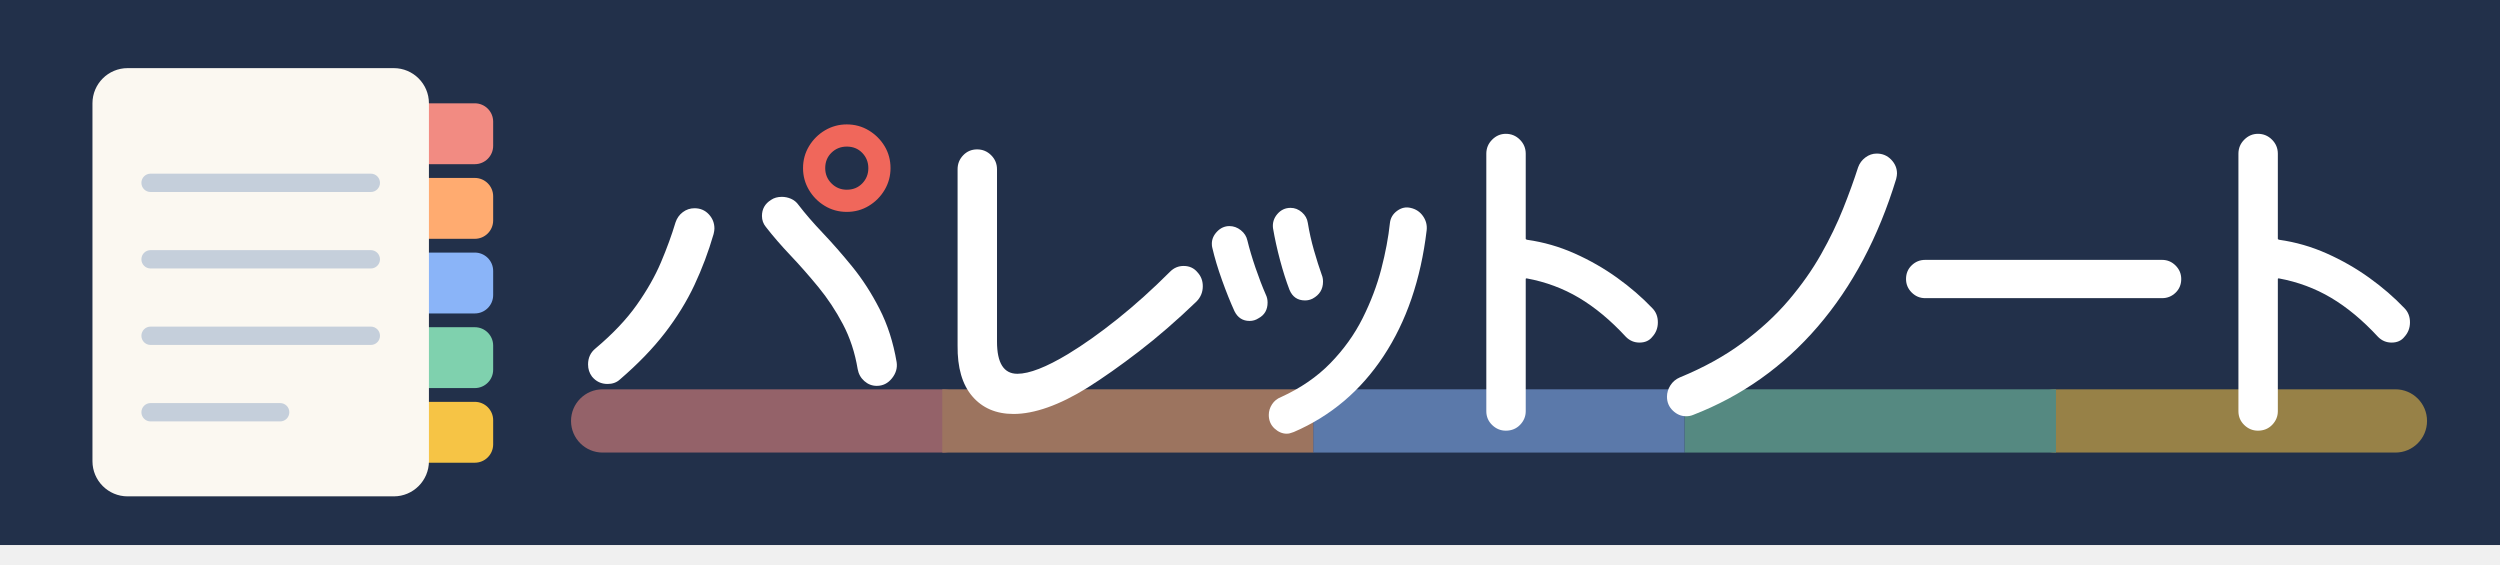
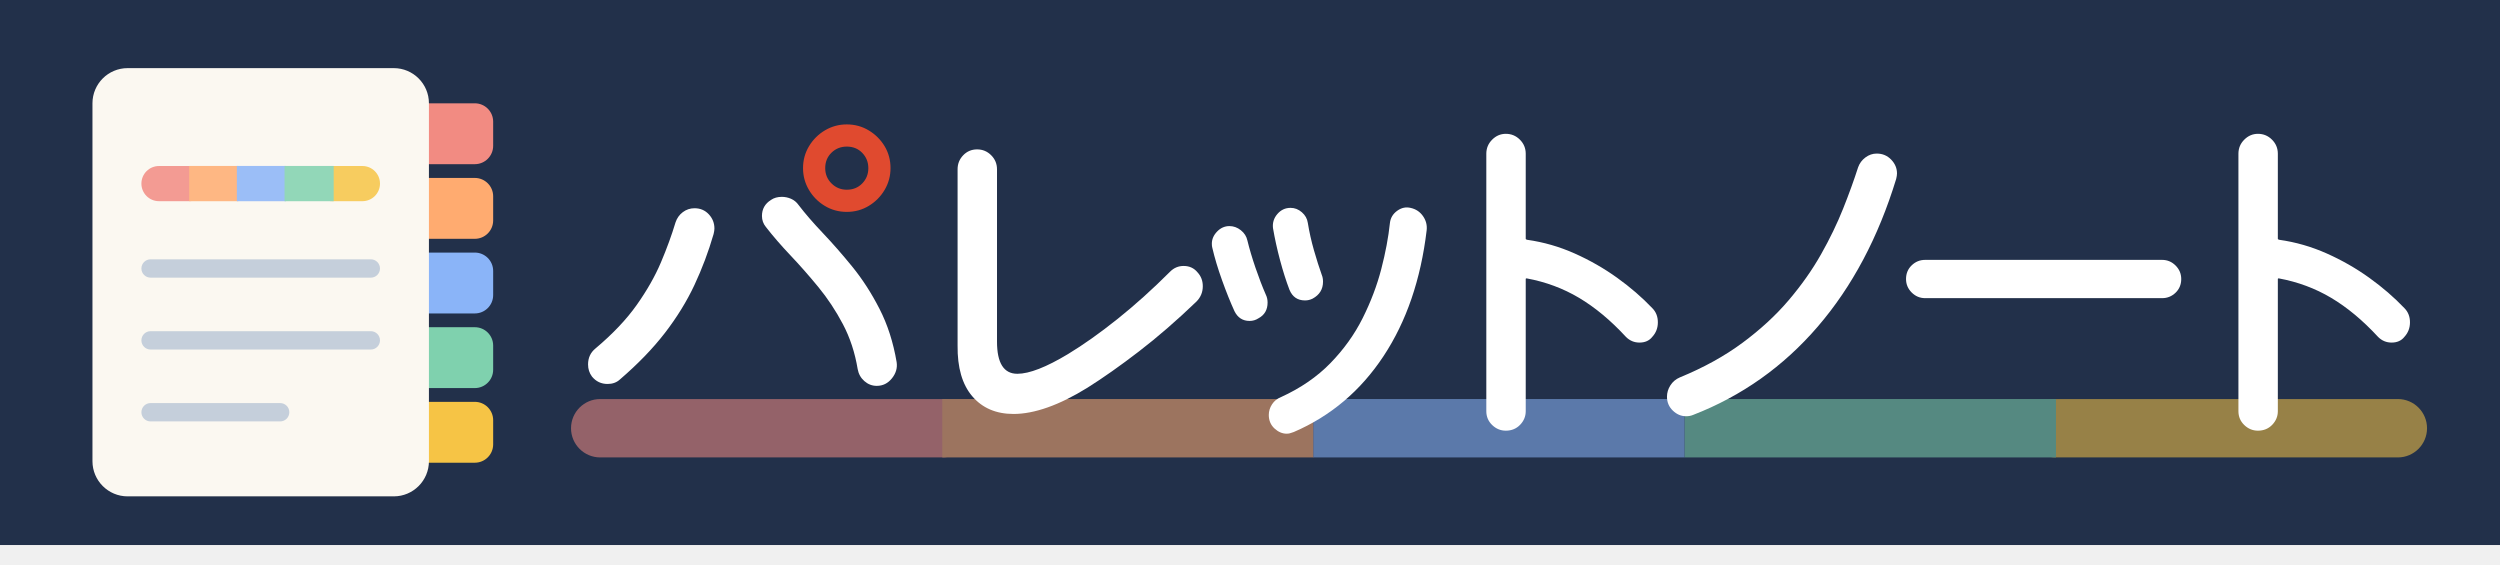
<svg xmlns="http://www.w3.org/2000/svg" viewBox="-38.0 -56.0 1027.476 232">
  <path fill="#22304A" d="M-78,-96 L1029.476,-96 L1029.476,168 L-78,168 L-78,-96 Z" />
  <path fill="#F28B82" d="M126.971,-13.543 L157.143,-13.543 C161.309,-13.543 164.686,-10.166 164.686,-6 L164.686,3.931 C164.686,8.097 161.309,11.474 157.143,11.474 L126.971,11.474 C122.806,11.474 119.429,8.097 119.429,3.931 L119.429,-6 C119.429,-10.166 122.806,-13.543 126.971,-13.543 Z" />
  <path fill="#FFAB70" d="M126.971,17.131 L157.143,17.131 C161.309,17.131 164.686,20.508 164.686,24.674 L164.686,34.606 C164.686,38.772 161.309,42.149 157.143,42.149 L126.971,42.149 C122.806,42.149 119.429,38.772 119.429,34.606 L119.429,24.674 C119.429,20.508 122.806,17.131 126.971,17.131 Z" />
  <path fill="#8AB4F8" d="M126.971,47.806 L157.143,47.806 C161.309,47.806 164.686,51.183 164.686,55.349 L164.686,65.28 C164.686,69.446 161.309,72.823 157.143,72.823 L126.971,72.823 C122.806,72.823 119.429,69.446 119.429,65.28 L119.429,55.349 C119.429,51.183 122.806,47.806 126.971,47.806 Z" />
  <path fill="#7FD1AE" d="M126.971,78.48 L157.143,78.48 C161.309,78.48 164.686,81.857 164.686,86.023 L164.686,95.954 C164.686,100.12 161.309,103.497 157.143,103.497 L126.971,103.497 C122.806,103.497 119.429,100.12 119.429,95.954 L119.429,86.023 C119.429,81.857 122.806,78.48 126.971,78.48 Z" />
  <path fill="#F6C445" d="M126.971,109.154 L157.143,109.154 C161.309,109.154 164.686,112.531 164.686,116.697 L164.686,126.629 C164.686,130.794 161.309,134.171 157.143,134.171 L126.971,134.171 C122.806,134.171 119.429,130.794 119.429,126.629 L119.429,116.697 C119.429,112.531 122.806,109.154 126.971,109.154 Z" />
  <path fill="#FBF8F1" d="M14.457,-28 L123.829,-28 C131.813,-28 138.286,-21.527 138.286,-13.543 L138.286,133.543 C138.286,141.527 131.813,148 123.829,148 L14.457,148 C6.473,148 0,141.527 0,133.543 L0,-13.543 C0,-21.527 6.473,-28 14.457,-28 Z" />
-   <path fill="#C5CFDB" d="M23.886,15.371 L114.4,15.371 C116.483,15.371 118.171,17.06 118.171,19.143 L118.171,19.143 C118.171,21.226 116.483,22.914 114.4,22.914 L23.886,22.914 C21.803,22.914 20.114,21.226 20.114,19.143 L20.114,19.143 C20.114,17.06 21.803,15.371 23.886,15.371 Z M23.886,46.8 L114.4,46.8 C116.483,46.8 118.171,48.488 118.171,50.571 L118.171,50.571 C118.171,52.654 116.483,54.343 114.4,54.343 L23.886,54.343 C21.803,54.343 20.114,52.654 20.114,50.571 L20.114,50.571 C20.114,48.488 21.803,46.8 23.886,46.8 Z M23.886,78.229 L114.4,78.229 C116.483,78.229 118.171,79.917 118.171,82 L118.171,82 C118.171,84.083 116.483,85.771 114.4,85.771 L23.886,85.771 C21.803,85.771 20.114,84.083 20.114,82 L20.114,82 C20.114,79.917 21.803,78.229 23.886,78.229 Z M23.886,109.657 L77.138,109.657 C79.221,109.657 80.91,111.346 80.91,113.429 L80.91,113.429 C80.91,115.511 79.221,117.2 77.138,117.2 L23.886,117.2 C21.803,117.2 20.114,115.512 20.114,113.429 L20.114,113.429 C20.114,111.346 21.803,109.657 23.886,109.657 Z" />
-   <path fill="#946269" d="M209.686,104 L349.286,104 C356.465,104 362.286,109.82 362.286,117 L362.286,117 C362.286,124.18 356.465,130 349.286,130 L209.686,130 C202.506,130 196.686,124.18 196.686,117 L196.686,117 C196.686,109.82 202.506,104 209.686,104 Z" />
-   <path fill="#978147" d="M806.886,104 L946.486,104 C953.665,104 959.486,109.82 959.486,117 L959.486,117 C959.486,124.18 953.665,130 946.486,130 L806.886,130 C799.706,130 793.886,124.18 793.886,117 L793.886,117 C793.886,109.82 799.706,104 806.886,104 Z" />
-   <path fill="#9C745F" d="M349.286,104 L501.886,104 L501.886,130 L349.286,130 L349.286,104 Z" />
-   <path fill="#5B79AA" d="M501.786,104 L654.386,104 L654.386,130 L501.786,130 L501.786,104 Z" />
-   <path fill="#558981" d="M654.386,104 L806.986,104 L806.986,130 L654.386,130 L654.386,104 Z" />
+   <path fill="#C5CFDB" d="M23.886,50.571 L114.4,50.571 C116.483,50.571 118.171,52.26 118.171,54.343 L118.171,54.343 C118.171,56.426 116.483,58.114 114.4,58.114 L23.886,58.114 C21.803,58.114 20.114,56.426 20.114,54.343 L20.114,54.343 C20.114,52.26 21.803,50.571 23.886,50.571 Z M23.886,80.114 L114.4,80.114 C116.483,80.114 118.171,81.803 118.171,83.886 L118.171,83.886 C118.171,85.969 116.483,87.657 114.4,87.657 L23.886,87.657 C21.803,87.657 20.114,85.969 20.114,83.886 L20.114,83.886 C20.114,81.803 21.803,80.114 23.886,80.114 Z M23.886,109.657 L77.138,109.657 C79.221,109.657 80.91,111.346 80.91,113.429 L80.91,113.429 C80.91,115.511 79.221,117.2 77.138,117.2 L23.886,117.2 C21.803,117.2 20.114,115.512 20.114,113.429 L20.114,113.429 C20.114,111.346 21.803,109.657 23.886,109.657 Z" />
+   <path fill="#F39B93" d="M27.343,12.229 L39.726,12.229 C43.718,12.229 46.954,15.465 46.954,19.457 L46.954,19.457 C46.954,23.449 43.718,26.686 39.726,26.686 L27.343,26.686 C23.351,26.686 20.114,23.449 20.114,19.457 L20.114,19.457 C20.114,15.465 23.351,12.229 27.343,12.229 Z" />
+   <path fill="#F7CC5F" d="M98.56,12.229 L110.943,12.229 C114.935,12.229 118.171,15.465 118.171,19.457 L118.171,19.457 C118.171,23.449 114.935,26.686 110.943,26.686 L98.56,26.686 C94.568,26.686 91.331,23.449 91.331,19.457 L91.331,19.457 C91.331,15.465 94.568,12.229 98.56,12.229 Z" />
+   <path fill="#FEB783" d="M39.743,12.2 L59.943,12.2 L59.943,26.7 L39.743,26.7 L39.743,12.2 Z" />
+   <path fill="#9BBEF7" d="M59.343,12.2 L79.543,12.2 L79.543,26.7 L59.343,26.7 L59.343,12.2 Z" />
+   <path fill="#92D7B8" d="M78.943,12.2 L99.143,12.2 L99.143,26.7 L78.943,26.7 L78.943,12.2 Z" />
+   <path fill="#946269" d="M208.686,108 L349.286,108 C355.913,108 361.286,113.373 361.286,120 L361.286,120 C361.286,126.627 355.913,132 349.286,132 L208.686,132 C202.058,132 196.686,126.627 196.686,120 L196.686,120 C196.686,113.373 202.058,108 208.686,108 Z" />
+   <path fill="#978147" d="M806.886,108 L947.486,108 C954.113,108 959.486,113.373 959.486,120 L959.486,120 C959.486,126.627 954.113,132 947.486,132 L806.886,132 C800.258,132 794.886,126.627 794.886,120 L794.886,120 C794.886,113.373 800.258,108 806.886,108 Z" />
+   <path fill="#9C745F" d="M349.286,108 L501.886,108 L501.886,132 L349.286,132 L349.286,108 Z" />
+   <path fill="#5B79AA" d="M501.786,108 L654.386,108 L654.386,132 L501.786,132 L501.786,108 Z" />
+   <path fill="#558981" d="M654.386,108 L806.986,108 L806.986,132 L654.386,132 L654.386,108 Z" />
  <path fill="#FFFFFF" d="M322.345,101.586 Q319.848,101.586 317.898,99.87 Q315.947,98.153 315.479,95.501 Q313.762,85.202 309.315,76.775 Q304.868,68.349 299.094,61.326 Q293.32,54.304 287.625,48.296 Q281.929,42.289 277.56,36.671 Q276.155,34.954 276.155,32.77 Q276.155,29.025 279.432,26.996 Q280.993,25.904 283.333,25.904 Q285.05,25.904 286.688,26.606 Q288.327,27.308 289.419,28.869 Q293.476,34.174 299.406,40.416 Q305.336,46.658 311.5,54.226 Q317.664,61.795 322.579,71.391 Q327.495,80.988 329.523,93.004 Q329.991,96.125 327.807,98.856 Q325.622,101.586 322.345,101.586 Z M216.077,99.246 Q214.361,100.806 211.708,100.806 Q208.275,100.806 206.09,98.153 Q204.686,96.281 204.686,93.784 Q204.686,90.195 207.339,88.01 Q218.106,78.96 224.504,69.909 Q230.902,60.858 234.569,52.198 Q238.236,43.537 240.576,35.735 Q241.357,33.394 243.229,31.99 Q245.102,30.585 247.443,30.585 Q250.563,30.585 252.592,32.77 Q254.621,34.954 254.621,37.919 Q254.621,38.7 254.309,39.948 Q251.188,50.715 246.506,60.702 Q241.825,70.689 234.491,80.208 Q227.156,89.727 216.077,99.246 Z" />
  <path fill="#FFFFFF" d="M322.345,102.586 Q319.471,102.586 317.237,100.621 Q315.023,98.673 314.494,95.674 Q312.803,85.525 308.431,77.242 Q304.031,68.905 298.322,61.962 Q292.57,54.967 286.899,48.984 Q281.174,42.946 276.778,37.294 Q275.155,35.305 275.155,32.77 Q275.155,28.481 278.882,26.16 Q280.695,24.904 283.333,24.904 Q285.255,24.904 287.082,25.687 Q288.973,26.497 290.226,28.277 Q294.247,33.534 300.131,39.727 Q306.087,45.997 312.275,53.595 Q318.506,61.245 323.469,70.936 Q328.455,80.67 330.509,92.837 Q331.045,96.408 328.588,99.48 Q326.103,102.586 322.345,102.586 Z M216.739,99.995 Q214.739,101.806 211.708,101.806 Q207.803,101.806 205.318,98.789 Q205.304,98.772 205.29,98.753 Q203.686,96.614 203.686,93.784 Q203.686,89.723 206.703,87.238 Q217.364,78.277 223.687,69.332 Q230.023,60.369 233.648,51.808 Q237.294,43.197 239.619,35.447 Q239.623,35.433 239.628,35.418 Q240.507,32.781 242.629,31.19 Q244.769,29.585 247.443,29.585 Q251,29.585 253.325,32.089 Q255.621,34.562 255.621,37.919 Q255.621,38.823 255.279,40.191 Q255.274,40.209 255.269,40.226 Q252.126,51.069 247.412,61.127 Q242.684,71.213 235.283,80.818 Q227.889,90.414 216.739,99.995 Z M322.345,100.586 Q325.141,100.586 327.026,98.231 Q328.938,95.841 328.537,93.17 Q326.534,81.307 321.689,71.847 Q316.822,62.344 310.724,54.858 Q304.585,47.319 298.681,41.105 Q292.715,34.824 288.625,29.476 Q288.612,29.459 288.6,29.442 Q287.671,28.115 286.294,27.525 Q284.845,26.904 283.333,26.904 Q281.308,26.904 280.006,27.815 Q279.982,27.832 279.958,27.846 Q277.155,29.582 277.155,32.77 Q277.155,34.598 278.334,36.038 Q278.341,36.047 278.349,36.057 Q282.688,41.636 288.35,47.608 Q294.07,53.642 299.866,60.691 Q305.705,67.792 310.199,76.308 Q314.722,84.878 316.464,95.327 Q316.871,97.634 318.558,99.119 Q320.226,100.586 322.345,100.586 Z M215.404,98.506 Q215.415,98.496 215.425,98.487 Q226.427,89.035 233.699,79.598 Q240.966,70.166 245.601,60.278 Q250.245,50.37 253.343,39.688 Q253.621,38.571 253.621,37.919 Q253.621,35.347 251.859,33.45 Q250.127,31.585 247.443,31.585 Q245.435,31.585 243.829,32.79 Q242.212,34.002 241.53,36.037 Q239.174,43.885 235.49,52.588 Q231.78,61.347 225.32,70.486 Q218.848,79.642 207.974,88.782 Q205.686,90.667 205.686,93.784 Q205.686,95.935 206.877,97.535 Q208.758,99.806 211.708,99.806 Q213.974,99.806 215.404,98.506 Z" />
-   <path fill="#F0675B" d="M310.017,30.585 Q305.18,30.585 301.201,28.166 Q297.221,25.748 294.881,21.769 Q292.54,17.789 292.54,13.108 Q292.54,8.27 294.959,4.291 Q297.378,0.312 301.357,-2.029 Q305.336,-4.369 310.017,-4.369 Q314.855,-4.369 318.834,-1.951 Q322.813,0.468 325.154,4.369 Q327.495,8.27 327.495,13.108 Q327.495,17.789 325.154,21.769 Q322.813,25.748 318.834,28.166 Q314.855,30.585 310.017,30.585 Z M310.017,22.471 Q314.075,22.471 316.727,19.74 Q319.38,17.009 319.38,13.108 Q319.38,9.207 316.727,6.476 Q314.075,3.745 310.017,3.745 Q306.116,3.745 303.385,6.398 Q300.655,9.051 300.655,13.108 Q300.655,17.009 303.385,19.74 Q306.116,22.471 310.017,22.471 Z" />
-   <path fill="#F0675B" d="M310.017,31.085 Q305.04,31.085 300.941,28.594 Q296.854,26.11 294.45,22.022 Q292.04,17.925 292.04,13.108 Q292.04,8.13 294.532,4.032 Q297.016,-0.055 301.103,-2.46 Q305.2,-4.869 310.017,-4.869 Q314.995,-4.869 319.094,-2.378 Q323.178,0.105 325.583,4.112 Q327.995,8.132 327.995,13.108 Q327.995,17.925 325.585,22.022 Q323.18,26.11 319.094,28.594 Q314.995,31.085 310.017,31.085 Z M310.017,30.085 Q314.715,30.085 318.574,27.739 Q322.446,25.386 324.723,21.515 Q326.995,17.653 326.995,13.108 Q326.995,8.409 324.725,4.627 Q322.448,0.831 318.574,-1.523 Q314.715,-3.869 310.017,-3.869 Q305.472,-3.869 301.61,-1.598 Q297.739,0.679 295.386,4.551 Q293.04,8.411 293.04,13.108 Q293.04,17.653 295.312,21.515 Q297.589,25.386 301.46,27.739 Q305.32,30.085 310.017,30.085 Z M310.017,22.971 Q305.909,22.971 303.032,20.093 Q300.155,17.216 300.155,13.108 Q300.155,8.839 303.037,6.039 Q305.913,3.245 310.017,3.245 Q314.286,3.245 317.086,6.128 Q319.88,9.004 319.88,13.108 Q319.88,17.212 317.086,20.088 Q314.286,22.971 310.017,22.971 Z M310.017,21.971 Q313.863,21.971 316.369,19.392 Q318.88,16.806 318.88,13.108 Q318.88,9.41 316.369,6.824 Q313.863,4.245 310.017,4.245 Q306.319,4.245 303.734,6.757 Q301.155,9.262 301.155,13.108 Q301.155,16.802 303.739,19.386 Q306.323,21.971 310.017,21.971 Z" />
+   <path fill="#E04A2F" d="M310.017,30.585 Q305.18,30.585 301.201,28.166 Q297.221,25.748 294.881,21.769 Q292.54,17.789 292.54,13.108 Q292.54,8.27 294.959,4.291 Q297.378,0.312 301.357,-2.029 Q305.336,-4.369 310.017,-4.369 Q314.855,-4.369 318.834,-1.951 Q322.813,0.468 325.154,4.369 Q327.495,8.27 327.495,13.108 Q327.495,17.789 325.154,21.769 Q322.813,25.748 318.834,28.166 Q314.855,30.585 310.017,30.585 Z M310.017,22.471 Q314.075,22.471 316.727,19.74 Q319.38,17.009 319.38,13.108 Q319.38,9.207 316.727,6.476 Q314.075,3.745 310.017,3.745 Q306.116,3.745 303.385,6.398 Q300.655,9.051 300.655,13.108 Q300.655,17.009 303.385,19.74 Q306.116,22.471 310.017,22.471 Z" />
+   <path fill="#E04A2F" d="M310.017,31.085 Q305.04,31.085 300.941,28.594 Q296.854,26.11 294.45,22.022 Q292.04,17.925 292.04,13.108 Q292.04,8.13 294.532,4.032 Q297.016,-0.055 301.103,-2.46 Q305.2,-4.869 310.017,-4.869 Q314.995,-4.869 319.094,-2.378 Q323.178,0.105 325.583,4.112 Q327.995,8.132 327.995,13.108 Q327.995,17.925 325.585,22.022 Q323.18,26.11 319.094,28.594 Q314.995,31.085 310.017,31.085 Z M310.017,30.085 Q314.715,30.085 318.574,27.739 Q322.446,25.386 324.723,21.515 Q326.995,17.653 326.995,13.108 Q326.995,8.409 324.725,4.627 Q322.448,0.831 318.574,-1.523 Q314.715,-3.869 310.017,-3.869 Q305.472,-3.869 301.61,-1.598 Q297.739,0.679 295.386,4.551 Q293.04,8.411 293.04,13.108 Q293.04,17.653 295.312,21.515 Q297.589,25.386 301.46,27.739 Q305.32,30.085 310.017,30.085 Z M310.017,22.971 Q305.909,22.971 303.032,20.093 Q300.155,17.216 300.155,13.108 Q300.155,8.839 303.037,6.039 Q305.913,3.245 310.017,3.245 Q314.286,3.245 317.086,6.128 Q319.88,9.004 319.88,13.108 Q319.88,17.212 317.086,20.088 Q314.286,22.971 310.017,22.971 Z M310.017,21.971 Q313.863,21.971 316.369,19.392 Q318.88,16.806 318.88,13.108 Q318.88,9.41 316.369,6.824 Q313.863,4.245 310.017,4.245 Q306.319,4.245 303.734,6.757 Q301.155,9.262 301.155,13.108 Q301.155,16.802 303.739,19.386 Q306.323,21.971 310.017,21.971 Z" />
  <path fill="#FFFFFF" d="M408.366,102.523 Q399.783,107.828 392.293,110.481 Q384.803,113.134 378.561,113.134 Q368.262,113.134 362.332,106.19 Q356.402,99.246 356.558,85.982 L356.558,13.576 Q356.558,10.611 358.587,8.505 Q360.616,6.398 363.581,6.398 Q366.545,6.398 368.652,8.505 Q370.759,10.611 370.759,13.576 L370.759,84.421 Q370.759,98.622 380.122,98.622 Q387.768,98.622 401.5,90.351 Q411.019,84.577 421.864,75.917 Q432.709,67.256 443.633,56.333 Q445.661,54.304 448.47,54.304 Q451.591,54.304 453.464,56.645 Q455.336,58.674 455.336,61.638 Q455.336,64.915 452.995,67.256 Q440.98,78.804 429.51,87.62 Q418.041,96.437 408.366,102.523 Z" />
  <path fill="#FFFFFF" d="M408.892,103.373 Q400.218,108.735 392.627,111.424 Q384.975,114.134 378.561,114.134 Q367.801,114.134 361.572,106.839 Q355.398,99.61 355.559,85.97 L355.558,13.576 Q355.558,10.208 357.867,7.811 Q360.19,5.398 363.581,5.398 Q366.96,5.398 369.359,7.797 Q371.759,10.197 371.759,13.576 L371.759,84.421 Q371.759,97.622 380.122,97.622 Q387.49,97.622 400.984,89.494 Q410.445,83.756 421.24,75.135 Q432.042,66.51 442.925,55.626 Q445.247,53.304 448.47,53.304 Q452.053,53.304 454.222,55.993 Q456.336,58.301 456.336,61.638 Q456.336,65.33 453.703,67.963 Q441.633,79.563 430.12,88.413 Q418.613,97.258 408.898,103.369 Z M407.834,101.676 Q407.837,101.674 407.84,101.672 Q417.473,95.612 428.901,86.827 Q440.327,78.044 452.288,66.549 Q454.336,64.501 454.336,61.638 Q454.336,59.065 452.729,57.323 Q452.705,57.297 452.683,57.27 Q451.11,55.304 448.47,55.304 Q446.075,55.304 444.34,57.04 Q433.377,68.003 422.488,76.698 Q411.592,85.399 402.016,91.208 Q388.046,99.622 380.122,99.622 Q369.759,99.622 369.759,84.421 L369.759,13.576 Q369.759,11.025 367.945,9.212 Q366.131,7.398 363.581,7.398 Q361.041,7.398 359.307,9.198 Q357.558,11.014 357.558,13.576 L357.558,85.994 Q357.407,98.882 363.093,105.54 Q368.723,112.134 378.561,112.134 Q384.631,112.134 391.959,109.539 Q399.346,106.922 407.834,101.676 Z" />
  <path fill="#FFFFFF" d="M493.356,120.624 Q492.732,120.78 492.186,121.014 Q491.64,121.248 490.859,121.248 Q488.519,121.248 486.49,119.376 Q484.461,117.503 484.461,114.538 Q484.461,112.51 485.632,110.715 Q486.802,108.921 488.831,108.14 Q501.159,102.523 509.507,93.94 Q517.856,85.358 522.927,75.215 Q527.999,65.072 530.651,54.85 Q533.304,44.629 534.24,35.735 Q534.552,33.082 536.815,31.443 Q539.078,29.805 541.575,30.429 Q544.383,31.053 546.022,33.394 Q547.66,35.735 547.348,38.544 Q543.759,68.661 529.793,89.805 Q515.827,110.949 493.356,120.624 Z M501.002,65.852 Q499.754,66.476 498.35,66.476 Q494.448,66.476 492.888,62.731 Q490.859,57.425 489.065,50.715 Q487.27,44.005 486.178,37.607 Q485.866,34.798 487.738,32.614 Q489.611,30.429 492.42,30.429 Q494.605,30.429 496.399,31.99 Q498.194,33.55 498.506,35.735 Q499.442,41.508 501.08,47.204 Q502.719,52.9 504.279,57.269 Q504.748,58.362 504.748,59.766 Q504.748,63.823 501.002,65.852 Z M478.688,73.966 Q477.283,74.902 475.567,74.902 Q471.978,74.902 470.261,71.469 Q467.764,66.008 465.19,58.83 Q462.615,51.651 461.211,45.566 Q461.054,45.098 461.054,44.161 Q461.054,41.821 462.927,39.87 Q464.8,37.919 467.296,37.919 Q469.481,37.919 471.354,39.402 Q473.226,40.884 473.694,43.069 Q474.943,48.218 477.049,54.382 Q479.156,60.546 481.341,65.54 Q481.965,66.788 481.965,68.349 Q481.965,72.25 478.688,73.966 Z" />
  <path fill="#FFFFFF" d="M493.599,121.594 Q493.052,121.731 492.58,121.933 Q491.845,122.248 490.859,122.248 Q488.128,122.248 485.812,120.111 Q483.461,117.941 483.461,114.538 Q483.461,112.212 484.794,110.169 Q486.133,108.116 488.443,107.218 Q500.582,101.682 508.79,93.243 Q517.03,84.772 522.033,74.767 Q527.057,64.718 529.683,54.599 Q532.317,44.45 533.246,35.63 Q533.611,32.529 536.229,30.633 Q538.863,28.726 541.804,29.456 Q544.984,30.167 546.841,32.821 Q548.696,35.47 548.342,38.654 Q544.724,69.014 530.628,90.356 Q516.497,111.75 493.752,121.543 Q493.677,121.575 493.599,121.594 Z M493.033,119.675 Q515.18,110.115 528.959,89.254 Q542.794,68.307 546.354,38.433 Q546.625,35.999 545.203,33.967 Q543.787,31.945 541.358,31.405 Q541.345,31.402 541.332,31.399 Q539.287,30.888 537.402,32.253 Q535.494,33.635 535.235,35.839 Q534.291,44.808 531.619,55.102 Q528.94,65.425 523.821,75.662 Q518.681,85.944 510.224,94.637 Q501.744,103.355 489.245,109.05 Q489.218,109.063 489.19,109.074 Q487.463,109.738 486.469,111.261 Q485.461,112.807 485.461,114.538 Q485.461,117.065 487.168,118.641 Q488.91,120.248 490.859,120.248 Q491.434,120.248 491.792,120.095 Q492.376,119.845 493.033,119.675 Z M479.198,74.828 Q477.559,75.902 475.567,75.902 Q471.36,75.902 469.367,71.917 Q469.359,71.901 469.352,71.885 Q466.837,66.385 464.248,59.167 Q461.662,51.958 460.245,45.831 Q460.054,45.216 460.054,44.161 Q460.054,41.418 462.206,39.177 Q464.373,36.919 467.296,36.919 Q469.829,36.919 471.974,38.618 Q474.123,40.319 474.669,42.846 Q475.906,47.946 477.996,54.059 Q480.084,60.169 482.247,65.116 Q482.965,66.567 482.965,68.349 Q482.965,72.827 479.198,74.828 Z M501.45,66.746 Q499.99,67.476 498.35,67.476 Q493.782,67.476 491.965,63.115 Q491.959,63.102 491.954,63.088 Q489.907,57.734 488.099,50.974 Q486.292,44.219 485.192,37.776 Q485.187,37.747 485.184,37.718 Q484.824,34.477 486.979,31.963 Q489.151,29.429 492.42,29.429 Q494.979,29.429 497.055,31.235 Q499.131,33.04 499.496,35.593 Q500.419,41.289 502.042,46.928 Q503.666,52.575 505.211,56.905 Q505.748,58.175 505.748,59.766 Q505.748,64.419 501.479,66.731 Q501.464,66.739 501.45,66.746 Z M478.133,73.134 Q478.177,73.105 478.224,73.08 Q480.965,71.645 480.965,68.349 Q480.965,67.024 480.446,65.987 Q480.435,65.964 480.424,65.94 Q478.223,60.909 476.103,54.706 Q473.982,48.498 472.722,43.305 Q472.719,43.292 472.716,43.278 Q472.324,41.445 470.733,40.186 Q469.133,38.919 467.296,38.919 Q465.226,38.919 463.648,40.562 Q462.054,42.223 462.054,44.161 Q462.054,44.935 462.159,45.249 Q462.174,45.294 462.185,45.341 Q463.576,51.369 466.131,58.492 Q468.688,65.62 471.163,71.037 Q472.604,73.902 475.567,73.902 Q476.981,73.902 478.133,73.134 Z M500.541,64.965 Q503.748,63.22 503.748,59.766 Q503.748,58.567 503.36,57.663 Q503.348,57.635 503.338,57.606 Q501.767,53.207 500.119,47.481 Q498.464,41.728 497.516,35.876 Q497.256,34.06 495.743,32.744 Q494.231,31.429 492.42,31.429 Q490.071,31.429 488.498,33.265 Q486.917,35.109 487.169,37.469 Q488.253,43.807 490.031,50.457 Q491.81,57.108 493.817,62.36 Q495.122,65.476 498.35,65.476 Q499.51,65.476 500.541,64.965 Z" />
  <path fill="#FFFFFF" d="M640.337,71.313 Q642.365,73.342 642.365,76.463 Q642.365,79.584 640.337,81.769 Q638.776,83.797 635.811,83.797 Q633.002,83.797 630.974,81.769 Q621.455,71.469 611.468,65.54 Q601.481,59.61 589.621,57.425 L589.309,57.425 Q588.061,57.425 588.061,58.674 L588.061,112.978 Q588.061,115.787 586.032,117.893 Q584.004,120 580.883,120 Q578.074,120 575.967,117.971 Q573.861,115.943 573.861,112.978 L573.861,7.178 Q573.861,4.213 575.967,2.107 Q578.074,0 580.883,0 Q583.848,0 585.954,2.107 Q588.061,4.213 588.061,7.178 L588.061,42.133 Q588.061,43.225 589.465,43.537 Q599.452,44.941 608.737,49.077 Q618.022,53.212 626.058,58.986 Q634.095,64.759 640.337,71.313 Z" />
  <path fill="#FFFFFF" d="M643.365,76.463 Q643.365,79.953 641.101,82.415 Q639.242,84.797 635.811,84.797 Q632.588,84.797 630.267,82.476 Q630.253,82.462 630.24,82.447 Q620.819,72.255 610.957,66.4 Q601.162,60.583 589.53,58.425 L589.309,58.425 Q589.061,58.425 589.061,58.674 L589.061,112.978 Q589.061,116.19 586.753,118.587 Q584.429,121 580.883,121 Q577.671,121 575.274,118.692 Q572.861,116.368 572.861,112.978 L572.861,7.178 Q572.861,3.799 575.26,1.4 Q577.66,-1 580.883,-1 Q584.262,-1 586.661,1.4 Q589.061,3.799 589.061,7.178 L589.061,42.133 Q589.061,42.414 589.647,42.553 Q599.75,43.98 609.144,48.163 Q618.522,52.34 626.642,58.174 Q634.75,63.999 641.053,70.616 Q643.365,72.935 643.365,76.463 Z M639.63,72.021 Q639.621,72.012 639.612,72.003 Q633.435,65.517 625.475,59.798 Q617.522,54.084 608.33,49.99 Q599.174,45.912 589.326,44.527 Q589.287,44.522 589.248,44.513 Q587.061,44.027 587.061,42.133 L587.061,7.178 Q587.061,4.627 585.247,2.814 Q583.434,1 580.883,1 Q578.488,1 576.674,2.814 Q574.861,4.627 574.861,7.178 L574.861,112.978 Q574.861,115.517 576.661,117.251 Q578.477,119 580.883,119 Q583.578,119 585.312,117.2 Q587.061,115.384 587.061,112.978 L587.061,58.674 Q587.061,56.425 589.309,56.425 L589.621,56.425 Q589.713,56.425 589.803,56.442 Q601.838,58.659 611.979,64.68 Q622.083,70.679 631.694,81.075 Q633.426,82.797 635.811,82.797 Q638.284,82.797 639.544,81.159 Q639.572,81.122 639.604,81.088 Q641.365,79.191 641.365,76.463 Q641.365,73.756 639.63,72.021 Z" />
  <path fill="#FFFFFF" d="M657.474,113.602 Q656.381,114.07 654.977,114.07 Q652.324,114.07 650.217,112.042 Q648.111,110.013 648.111,107.048 Q648.111,104.863 649.359,102.913 Q650.607,100.962 652.792,100.026 Q667.617,93.94 678.774,85.67 Q689.931,77.399 697.89,68.036 Q705.848,58.674 711.31,48.999 Q716.771,39.324 720.438,30.117 Q724.106,20.91 726.602,13.108 Q727.383,10.923 729.255,9.519 Q731.128,8.114 733.312,8.114 Q736.433,8.114 738.54,10.299 Q740.646,12.484 740.646,15.293 Q740.646,16.073 740.334,17.321 Q729.411,53.056 708.345,77.555 Q687.278,102.055 657.474,113.602 Z" />
  <path fill="#FFFFFF" d="M654.977,115.07 Q651.921,115.07 649.524,112.762 Q647.111,110.438 647.111,107.048 Q647.111,104.571 648.517,102.374 Q649.931,100.164 652.398,99.107 Q667.121,93.063 678.178,84.866 Q689.244,76.664 697.128,67.389 Q705.024,58.099 710.439,48.507 Q715.867,38.891 719.509,29.747 Q723.164,20.573 725.65,12.803 Q725.655,12.787 725.661,12.772 Q726.542,10.304 728.655,8.719 Q730.794,7.114 733.312,7.114 Q736.858,7.114 739.26,9.605 Q741.646,12.08 741.646,15.293 Q741.646,16.196 741.305,17.564 Q741.298,17.589 741.291,17.614 Q730.306,53.549 709.103,78.207 Q687.879,102.89 657.851,114.528 Q656.576,115.07 654.977,115.07 Z M657.08,112.683 Q657.096,112.676 657.112,112.67 Q686.684,101.213 707.587,76.903 Q728.509,52.572 739.37,17.054 Q739.646,15.943 739.646,15.293 Q739.646,12.887 737.82,10.993 Q736.008,9.114 733.312,9.114 Q731.461,9.114 729.855,10.319 Q728.23,11.538 727.549,13.429 Q725.044,21.258 721.367,30.487 Q717.675,39.757 712.18,49.49 Q706.672,59.248 698.652,68.684 Q690.619,78.134 679.369,86.473 Q668.112,94.818 653.186,100.945 Q651.284,101.76 650.201,103.452 Q649.111,105.156 649.111,107.048 Q649.111,109.588 650.911,111.321 Q652.727,113.07 654.977,113.07 Q656.176,113.07 657.08,112.683 Z" />
  <path fill="#FFFFFF" d="M850.6,65.54 L753.227,65.54 Q750.418,65.54 748.389,63.511 Q746.361,61.482 746.361,58.674 Q746.361,55.709 748.389,53.758 Q750.418,51.808 753.227,51.808 L850.6,51.808 Q853.409,51.808 855.437,53.836 Q857.466,55.865 857.466,58.674 Q857.466,61.638 855.437,63.589 Q853.409,65.54 850.6,65.54 Z" />
  <path fill="#FFFFFF" d="M850.6,66.54 L753.227,66.54 Q750.004,66.54 747.682,64.218 Q745.361,61.897 745.361,58.674 Q745.361,55.283 747.696,53.037 Q750.015,50.808 753.227,50.808 L850.6,50.808 Q853.823,50.808 856.145,53.129 Q858.466,55.451 858.466,58.674 Q858.466,62.064 856.131,64.31 Q853.812,66.54 850.6,66.54 Z M850.6,64.54 Q853.006,64.54 854.744,62.868 Q856.466,61.213 856.466,58.674 Q856.466,56.279 854.73,54.543 Q852.995,52.808 850.6,52.808 L753.227,52.808 Q750.821,52.808 749.082,54.479 Q747.361,56.134 747.361,58.674 Q747.361,61.068 749.096,62.804 Q750.832,64.54 753.227,64.54 Z" />
  <path fill="#FFFFFF" d="M949.447,71.313 Q951.476,73.342 951.476,76.463 Q951.476,79.584 949.447,81.769 Q947.887,83.797 944.922,83.797 Q942.113,83.797 940.084,81.769 Q930.565,71.469 920.578,65.54 Q910.591,59.61 898.732,57.425 L898.42,57.425 Q897.171,57.425 897.171,58.674 L897.171,112.978 Q897.171,115.787 895.143,117.893 Q893.114,120 889.993,120 Q887.184,120 885.078,117.971 Q882.971,115.943 882.971,112.978 L882.971,7.178 Q882.971,4.213 885.078,2.107 Q887.184,0 889.993,0 Q892.958,0 895.065,2.107 Q897.171,4.213 897.171,7.178 L897.171,42.133 Q897.171,43.225 898.576,43.537 Q908.563,44.941 917.848,49.077 Q927.132,53.212 935.169,58.986 Q943.205,64.759 949.447,71.313 Z" />
  <path fill="#FFFFFF" d="M952.476,76.463 Q952.476,79.953 950.211,82.415 Q948.352,84.797 944.922,84.797 Q941.699,84.797 939.377,82.476 Q939.363,82.462 939.35,82.447 Q929.93,72.255 920.068,66.4 Q910.272,60.583 898.64,58.425 L898.42,58.425 Q898.171,58.425 898.171,58.674 L898.171,112.978 Q898.171,116.19 895.863,118.587 Q893.539,121 889.993,121 Q886.781,121 884.384,118.692 Q881.971,116.368 881.971,112.978 L881.971,7.178 Q881.971,3.799 884.371,1.4 Q886.77,-1 889.993,-1 Q893.372,-1 895.772,1.4 Q898.171,3.799 898.171,7.178 L898.171,42.133 Q898.171,42.414 898.757,42.553 Q908.861,43.98 918.254,48.163 Q927.633,52.34 935.752,58.174 Q943.854,63.994 950.154,70.606 Q950.163,70.615 950.171,70.624 Q952.476,72.941 952.476,76.463 Z M948.74,72.021 Q948.731,72.012 948.723,72.003 Q942.546,65.517 934.585,59.798 Q926.632,54.084 917.441,49.99 Q908.284,45.912 898.437,44.527 Q898.397,44.522 898.359,44.513 Q896.171,44.027 896.171,42.133 L896.171,7.178 Q896.171,4.627 894.358,2.814 Q892.544,1 889.993,1 Q887.599,1 885.785,2.814 Q883.971,4.627 883.971,7.178 L883.971,112.978 Q883.971,115.517 885.771,117.251 Q887.588,119 889.993,119 Q892.689,119 894.422,117.2 Q896.171,115.384 896.171,112.978 L896.171,58.674 Q896.171,56.425 898.42,56.425 L898.732,56.425 Q898.823,56.425 898.913,56.442 Q910.948,58.659 921.089,64.68 Q931.194,70.68 940.805,81.075 Q942.536,82.797 944.922,82.797 Q947.394,82.797 948.654,81.159 Q948.683,81.122 948.714,81.088 Q950.476,79.191 950.476,76.463 Q950.476,73.756 948.74,72.021 Z" />
</svg>
